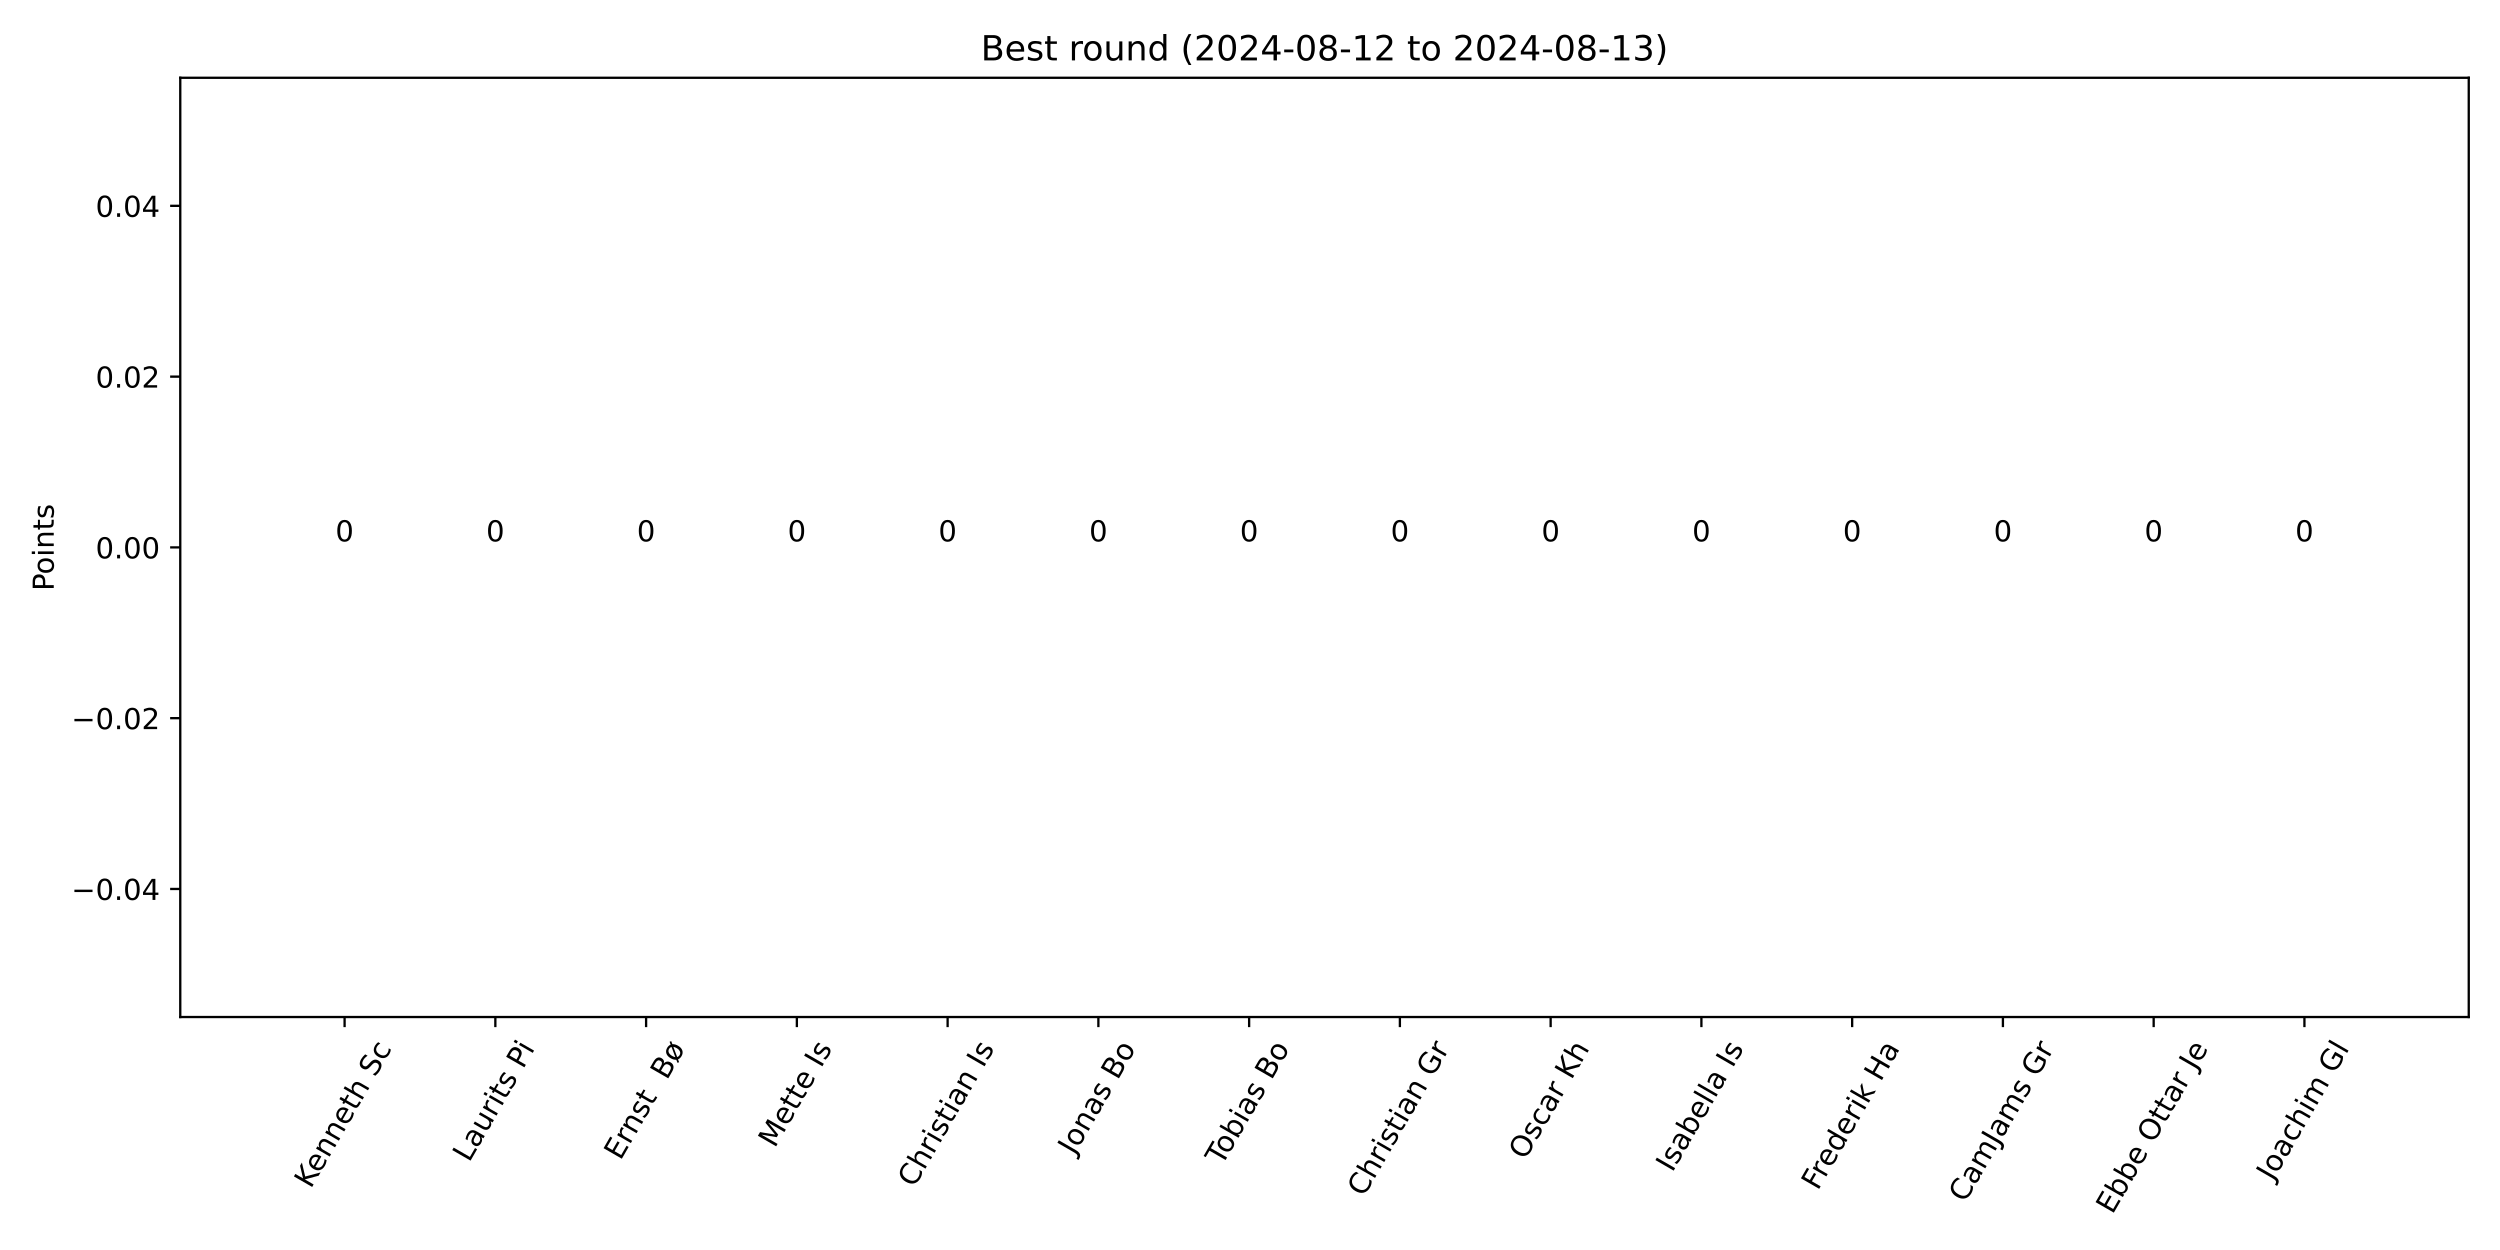
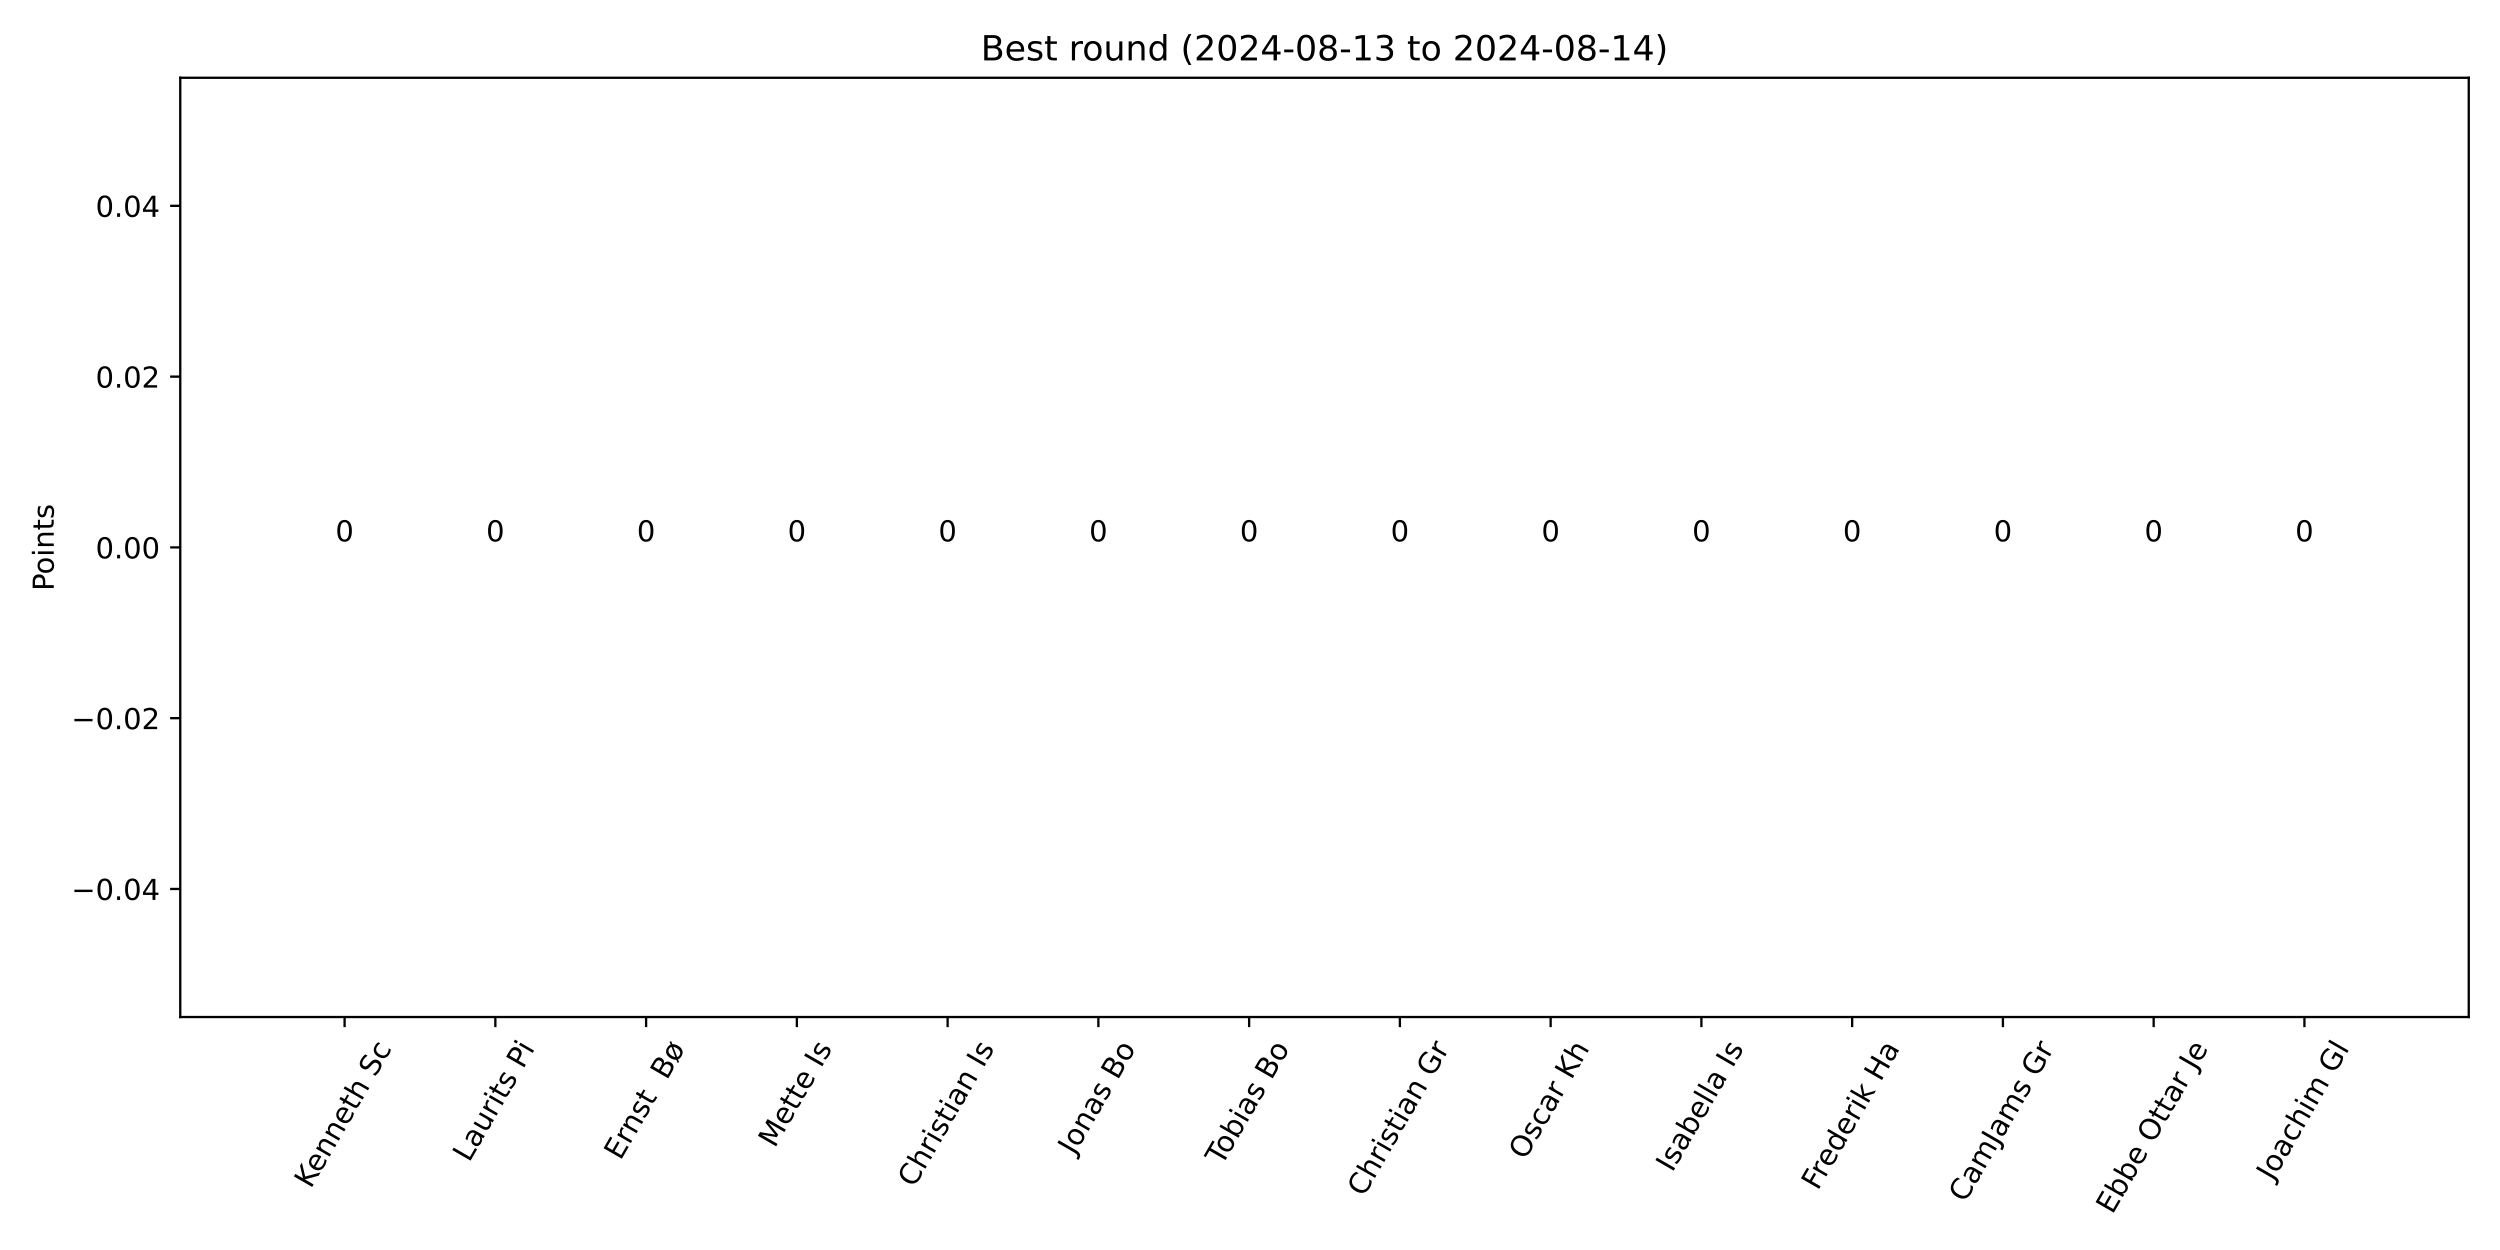
<svg xmlns="http://www.w3.org/2000/svg" xmlns:xlink="http://www.w3.org/1999/xlink" width="864pt" height="432pt" viewBox="0 0 864 432" version="1.1">
  <defs>
    <style type="text/css">*{stroke-linejoin: round; stroke-linecap: butt}</style>
  </defs>
  <g id="figure_1">
    <g id="patch_1">
      <path d="M 0 432  L 864 432  L 864 0  L 0 0  z " style="fill: #ffffff" />
    </g>
    <g id="axes_1">
      <g id="patch_2">
        <path d="M 62.3 351.483  L 853.2 351.483  L 853.2 26.88  L 62.3 26.88  z " style="fill: #ffffff" />
      </g>
      <g id="patch_3">
-         <path d="M 98.25 189.181  L 139.931 189.181  L 139.931 189.181  L 98.25 189.181  z " clip-path="url(#p347d972906)" style="fill: #1e90ff" />
+         <path d="M 98.25 189.181  L 139.931 189.181  L 139.931 189.181  L 98.25 189.181  z " clip-path="url(#p07b26d8984)" style="fill: #1e90ff" />
      </g>
      <g id="patch_4">
-         <path d="M 150.351 189.181  L 192.033 189.181  L 192.033 189.181  L 150.351 189.181  z " clip-path="url(#p347d972906)" style="fill: #1e90ff" />
+         <path d="M 150.351 189.181  L 192.033 189.181  L 192.033 189.181  L 150.351 189.181  z " clip-path="url(#p07b26d8984)" style="fill: #1e90ff" />
      </g>
      <g id="patch_5">
-         <path d="M 202.453 189.181  L 244.134 189.181  L 244.134 189.181  L 202.453 189.181  z " clip-path="url(#p347d972906)" style="fill: #1e90ff" />
+         <path d="M 202.453 189.181  L 244.134 189.181  L 244.134 189.181  L 202.453 189.181  z " clip-path="url(#p07b26d8984)" style="fill: #1e90ff" />
      </g>
      <g id="patch_6">
-         <path d="M 254.554 189.181  L 296.236 189.181  L 296.236 189.181  L 254.554 189.181  z " clip-path="url(#p347d972906)" style="fill: #1e90ff" />
+         <path d="M 254.554 189.181  L 296.236 189.181  L 296.236 189.181  L 254.554 189.181  z " clip-path="url(#p07b26d8984)" style="fill: #1e90ff" />
      </g>
      <g id="patch_7">
-         <path d="M 306.656 189.181  L 348.337 189.181  L 348.337 189.181  L 306.656 189.181  z " clip-path="url(#p347d972906)" style="fill: #1e90ff" />
+         <path d="M 306.656 189.181  L 348.337 189.181  L 348.337 189.181  L 306.656 189.181  z " clip-path="url(#p07b26d8984)" style="fill: #1e90ff" />
      </g>
      <g id="patch_8">
-         <path d="M 358.757 189.181  L 400.438 189.181  L 400.438 189.181  L 358.757 189.181  z " clip-path="url(#p347d972906)" style="fill: #1e90ff" />
+         <path d="M 358.757 189.181  L 400.438 189.181  L 400.438 189.181  L 358.757 189.181  z " clip-path="url(#p07b26d8984)" style="fill: #1e90ff" />
      </g>
      <g id="patch_9">
-         <path d="M 410.859 189.181  L 452.54 189.181  L 452.54 189.181  L 410.859 189.181  z " clip-path="url(#p347d972906)" style="fill: #1e90ff" />
+         <path d="M 410.859 189.181  L 452.54 189.181  L 452.54 189.181  L 410.859 189.181  z " clip-path="url(#p07b26d8984)" style="fill: #1e90ff" />
      </g>
      <g id="patch_10">
-         <path d="M 462.96 189.181  L 504.641 189.181  L 504.641 189.181  L 462.96 189.181  z " clip-path="url(#p347d972906)" style="fill: #1e90ff" />
+         <path d="M 462.96 189.181  L 504.641 189.181  L 504.641 189.181  L 462.96 189.181  z " clip-path="url(#p07b26d8984)" style="fill: #1e90ff" />
      </g>
      <g id="patch_11">
-         <path d="M 515.062 189.181  L 556.743 189.181  L 556.743 189.181  L 515.062 189.181  z " clip-path="url(#p347d972906)" style="fill: #1e90ff" />
+         <path d="M 515.062 189.181  L 556.743 189.181  L 556.743 189.181  L 515.062 189.181  z " clip-path="url(#p07b26d8984)" style="fill: #1e90ff" />
      </g>
      <g id="patch_12">
-         <path d="M 567.163 189.181  L 608.844 189.181  L 608.844 189.181  L 567.163 189.181  z " clip-path="url(#p347d972906)" style="fill: #1e90ff" />
+         <path d="M 567.163 189.181  L 608.844 189.181  L 608.844 189.181  L 567.163 189.181  z " clip-path="url(#p07b26d8984)" style="fill: #1e90ff" />
      </g>
      <g id="patch_13">
-         <path d="M 619.264 189.181  L 660.946 189.181  L 660.946 189.181  L 619.264 189.181  z " clip-path="url(#p347d972906)" style="fill: #1e90ff" />
+         <path d="M 619.264 189.181  L 660.946 189.181  L 660.946 189.181  L 619.264 189.181  z " clip-path="url(#p07b26d8984)" style="fill: #1e90ff" />
      </g>
      <g id="patch_14">
-         <path d="M 671.366 189.181  L 713.047 189.181  L 713.047 189.181  L 671.366 189.181  z " clip-path="url(#p347d972906)" style="fill: #1e90ff" />
+         <path d="M 671.366 189.181  L 713.047 189.181  L 713.047 189.181  L 671.366 189.181  z " clip-path="url(#p07b26d8984)" style="fill: #1e90ff" />
      </g>
      <g id="patch_15">
-         <path d="M 723.467 189.181  L 765.149 189.181  L 765.149 189.181  L 723.467 189.181  z " clip-path="url(#p347d972906)" style="fill: #1e90ff" />
+         <path d="M 723.467 189.181  L 765.149 189.181  L 765.149 189.181  L 723.467 189.181  z " clip-path="url(#p07b26d8984)" style="fill: #1e90ff" />
      </g>
      <g id="patch_16">
-         <path d="M 775.569 189.181  L 817.25 189.181  L 817.25 189.181  L 775.569 189.181  z " clip-path="url(#p347d972906)" style="fill: #1e90ff" />
+         <path d="M 775.569 189.181  L 817.25 189.181  L 817.25 189.181  L 775.569 189.181  z " clip-path="url(#p07b26d8984)" style="fill: #1e90ff" />
      </g>
      <g id="matplotlib.axis_1">
        <g id="xtick_1">
          <g id="line2d_1">
            <defs>
-               <path id="m4c2a820342" d="M 0 0  L 0 3.5  " style="stroke: #000000; stroke-width: 0.8" />
+               <path id="m5abf39647d" d="M 0 0  L 0 3.5  " style="stroke: #000000; stroke-width: 0.8" />
            </defs>
            <g>
-               <use xlink:href="#m4c2a820342" x="119.091" y="351.483" style="stroke: #000000; stroke-width: 0.8" />
+               <use xlink:href="#m5abf39647d" x="119.091" y="351.483" style="stroke: #000000; stroke-width: 0.8" />
            </g>
          </g>
          <g id="text_1">
            <g transform="translate(107.3998 411.0581) rotate(-60) scale(0.1 -0.1)">
              <defs>
                <path id="DejaVuSans-4b" d="M 628 4666  L 1259 4666  L 1259 2694  L 3353 4666  L 4166 4666  L 1850 2491  L 4331 0  L 3500 0  L 1259 2247  L 1259 0  L 628 0  L 628 4666  z " transform="scale(0.015625)" />
                <path id="DejaVuSans-65" d="M 3597 1894  L 3597 1613  L 953 1613  Q 991 1019 1311 708  Q 1631 397 2203 397  Q 2534 397 2845 478  Q 3156 559 3463 722  L 3463 178  Q 3153 47 2828 -22  Q 2503 -91 2169 -91  Q 1331 -91 842 396  Q 353 884 353 1716  Q 353 2575 817 3079  Q 1281 3584 2069 3584  Q 2775 3584 3186 3129  Q 3597 2675 3597 1894  z M 3022 2063  Q 3016 2534 2758 2815  Q 2500 3097 2075 3097  Q 1594 3097 1305 2825  Q 1016 2553 972 2059  L 3022 2063  z " transform="scale(0.015625)" />
                <path id="DejaVuSans-6e" d="M 3513 2113  L 3513 0  L 2938 0  L 2938 2094  Q 2938 2591 2744 2837  Q 2550 3084 2163 3084  Q 1697 3084 1428 2787  Q 1159 2491 1159 1978  L 1159 0  L 581 0  L 581 3500  L 1159 3500  L 1159 2956  Q 1366 3272 1645 3428  Q 1925 3584 2291 3584  Q 2894 3584 3203 3211  Q 3513 2838 3513 2113  z " transform="scale(0.015625)" />
                <path id="DejaVuSans-74" d="M 1172 4494  L 1172 3500  L 2356 3500  L 2356 3053  L 1172 3053  L 1172 1153  Q 1172 725 1289 603  Q 1406 481 1766 481  L 2356 481  L 2356 0  L 1766 0  Q 1100 0 847 248  Q 594 497 594 1153  L 594 3053  L 172 3053  L 172 3500  L 594 3500  L 594 4494  L 1172 4494  z " transform="scale(0.015625)" />
                <path id="DejaVuSans-68" d="M 3513 2113  L 3513 0  L 2938 0  L 2938 2094  Q 2938 2591 2744 2837  Q 2550 3084 2163 3084  Q 1697 3084 1428 2787  Q 1159 2491 1159 1978  L 1159 0  L 581 0  L 581 4863  L 1159 4863  L 1159 2956  Q 1366 3272 1645 3428  Q 1925 3584 2291 3584  Q 2894 3584 3203 3211  Q 3513 2838 3513 2113  z " transform="scale(0.015625)" />
                <path id="DejaVuSans-20" transform="scale(0.015625)" />
                <path id="DejaVuSans-53" d="M 3425 4513  L 3425 3897  Q 3066 4069 2747 4153  Q 2428 4238 2131 4238  Q 1616 4238 1336 4038  Q 1056 3838 1056 3469  Q 1056 3159 1242 3001  Q 1428 2844 1947 2747  L 2328 2669  Q 3034 2534 3370 2195  Q 3706 1856 3706 1288  Q 3706 609 3251 259  Q 2797 -91 1919 -91  Q 1588 -91 1214 -16  Q 841 59 441 206  L 441 856  Q 825 641 1194 531  Q 1563 422 1919 422  Q 2459 422 2753 634  Q 3047 847 3047 1241  Q 3047 1584 2836 1778  Q 2625 1972 2144 2069  L 1759 2144  Q 1053 2284 737 2584  Q 422 2884 422 3419  Q 422 4038 858 4394  Q 1294 4750 2059 4750  Q 2388 4750 2728 4690  Q 3069 4631 3425 4513  z " transform="scale(0.015625)" />
                <path id="DejaVuSans-63" d="M 3122 3366  L 3122 2828  Q 2878 2963 2633 3030  Q 2388 3097 2138 3097  Q 1578 3097 1268 2742  Q 959 2388 959 1747  Q 959 1106 1268 751  Q 1578 397 2138 397  Q 2388 397 2633 464  Q 2878 531 3122 666  L 3122 134  Q 2881 22 2623 -34  Q 2366 -91 2075 -91  Q 1284 -91 818 406  Q 353 903 353 1747  Q 353 2603 823 3093  Q 1294 3584 2113 3584  Q 2378 3584 2631 3529  Q 2884 3475 3122 3366  z " transform="scale(0.015625)" />
              </defs>
              <use xlink:href="#DejaVuSans-4b" />
              <use xlink:href="#DejaVuSans-65" x="60.576" />
              <use xlink:href="#DejaVuSans-6e" x="122.1" />
              <use xlink:href="#DejaVuSans-6e" x="185.479" />
              <use xlink:href="#DejaVuSans-65" x="248.857" />
              <use xlink:href="#DejaVuSans-74" x="310.381" />
              <use xlink:href="#DejaVuSans-68" x="349.59" />
              <use xlink:href="#DejaVuSans-20" x="412.969" />
              <use xlink:href="#DejaVuSans-53" x="444.756" />
              <use xlink:href="#DejaVuSans-63" x="508.232" />
            </g>
          </g>
        </g>
        <g id="xtick_2">
          <g id="line2d_2">
            <g>
-               <use xlink:href="#m4c2a820342" x="171.192" y="351.483" style="stroke: #000000; stroke-width: 0.8" />
+               <use xlink:href="#m5abf39647d" x="171.192" y="351.483" style="stroke: #000000; stroke-width: 0.8" />
            </g>
          </g>
          <g id="text_2">
            <g transform="translate(162.1274 401.9608) rotate(-60) scale(0.1 -0.1)">
              <defs>
                <path id="DejaVuSans-4c" d="M 628 4666  L 1259 4666  L 1259 531  L 3531 531  L 3531 0  L 628 0  L 628 4666  z " transform="scale(0.015625)" />
                <path id="DejaVuSans-61" d="M 2194 1759  Q 1497 1759 1228 1600  Q 959 1441 959 1056  Q 959 750 1161 570  Q 1363 391 1709 391  Q 2188 391 2477 730  Q 2766 1069 2766 1631  L 2766 1759  L 2194 1759  z M 3341 1997  L 3341 0  L 2766 0  L 2766 531  Q 2569 213 2275 61  Q 1981 -91 1556 -91  Q 1019 -91 701 211  Q 384 513 384 1019  Q 384 1609 779 1909  Q 1175 2209 1959 2209  L 2766 2209  L 2766 2266  Q 2766 2663 2505 2880  Q 2244 3097 1772 3097  Q 1472 3097 1187 3025  Q 903 2953 641 2809  L 641 3341  Q 956 3463 1253 3523  Q 1550 3584 1831 3584  Q 2591 3584 2966 3190  Q 3341 2797 3341 1997  z " transform="scale(0.015625)" />
                <path id="DejaVuSans-75" d="M 544 1381  L 544 3500  L 1119 3500  L 1119 1403  Q 1119 906 1312 657  Q 1506 409 1894 409  Q 2359 409 2629 706  Q 2900 1003 2900 1516  L 2900 3500  L 3475 3500  L 3475 0  L 2900 0  L 2900 538  Q 2691 219 2414 64  Q 2138 -91 1772 -91  Q 1169 -91 856 284  Q 544 659 544 1381  z M 1991 3584  L 1991 3584  z " transform="scale(0.015625)" />
                <path id="DejaVuSans-72" d="M 2631 2963  Q 2534 3019 2420 3045  Q 2306 3072 2169 3072  Q 1681 3072 1420 2755  Q 1159 2438 1159 1844  L 1159 0  L 581 0  L 581 3500  L 1159 3500  L 1159 2956  Q 1341 3275 1631 3429  Q 1922 3584 2338 3584  Q 2397 3584 2469 3576  Q 2541 3569 2628 3553  L 2631 2963  z " transform="scale(0.015625)" />
                <path id="DejaVuSans-69" d="M 603 3500  L 1178 3500  L 1178 0  L 603 0  L 603 3500  z M 603 4863  L 1178 4863  L 1178 4134  L 603 4134  L 603 4863  z " transform="scale(0.015625)" />
                <path id="DejaVuSans-73" d="M 2834 3397  L 2834 2853  Q 2591 2978 2328 3040  Q 2066 3103 1784 3103  Q 1356 3103 1142 2972  Q 928 2841 928 2578  Q 928 2378 1081 2264  Q 1234 2150 1697 2047  L 1894 2003  Q 2506 1872 2764 1633  Q 3022 1394 3022 966  Q 3022 478 2636 193  Q 2250 -91 1575 -91  Q 1294 -91 989 -36  Q 684 19 347 128  L 347 722  Q 666 556 975 473  Q 1284 391 1588 391  Q 1994 391 2212 530  Q 2431 669 2431 922  Q 2431 1156 2273 1281  Q 2116 1406 1581 1522  L 1381 1569  Q 847 1681 609 1914  Q 372 2147 372 2553  Q 372 3047 722 3315  Q 1072 3584 1716 3584  Q 2034 3584 2315 3537  Q 2597 3491 2834 3397  z " transform="scale(0.015625)" />
                <path id="DejaVuSans-50" d="M 1259 4147  L 1259 2394  L 2053 2394  Q 2494 2394 2734 2622  Q 2975 2850 2975 3272  Q 2975 3691 2734 3919  Q 2494 4147 2053 4147  L 1259 4147  z M 628 4666  L 2053 4666  Q 2838 4666 3239 4311  Q 3641 3956 3641 3272  Q 3641 2581 3239 2228  Q 2838 1875 2053 1875  L 1259 1875  L 1259 0  L 628 0  L 628 4666  z " transform="scale(0.015625)" />
              </defs>
              <use xlink:href="#DejaVuSans-4c" />
              <use xlink:href="#DejaVuSans-61" x="55.713" />
              <use xlink:href="#DejaVuSans-75" x="116.992" />
              <use xlink:href="#DejaVuSans-72" x="180.371" />
              <use xlink:href="#DejaVuSans-69" x="221.484" />
              <use xlink:href="#DejaVuSans-74" x="249.268" />
              <use xlink:href="#DejaVuSans-73" x="288.477" />
              <use xlink:href="#DejaVuSans-20" x="340.576" />
              <use xlink:href="#DejaVuSans-50" x="372.363" />
              <use xlink:href="#DejaVuSans-69" x="430.416" />
            </g>
          </g>
        </g>
        <g id="xtick_3">
          <g id="line2d_3">
            <g>
-               <use xlink:href="#m4c2a820342" x="223.293" y="351.483" style="stroke: #000000; stroke-width: 0.8" />
+               <use xlink:href="#m5abf39647d" x="223.293" y="351.483" style="stroke: #000000; stroke-width: 0.8" />
            </g>
          </g>
          <g id="text_3">
            <g transform="translate(214.4187 401.3031) rotate(-60) scale(0.1 -0.1)">
              <defs>
                <path id="DejaVuSans-45" d="M 628 4666  L 3578 4666  L 3578 4134  L 1259 4134  L 1259 2753  L 3481 2753  L 3481 2222  L 1259 2222  L 1259 531  L 3634 531  L 3634 0  L 628 0  L 628 4666  z " transform="scale(0.015625)" />
                <path id="DejaVuSans-42" d="M 1259 2228  L 1259 519  L 2272 519  Q 2781 519 3026 730  Q 3272 941 3272 1375  Q 3272 1813 3026 2020  Q 2781 2228 2272 2228  L 1259 2228  z M 1259 4147  L 1259 2741  L 2194 2741  Q 2656 2741 2882 2914  Q 3109 3088 3109 3444  Q 3109 3797 2882 3972  Q 2656 4147 2194 4147  L 1259 4147  z M 628 4666  L 2241 4666  Q 2963 4666 3353 4366  Q 3744 4066 3744 3513  Q 3744 3084 3544 2831  Q 3344 2578 2956 2516  Q 3422 2416 3680 2098  Q 3938 1781 3938 1306  Q 3938 681 3513 340  Q 3088 0 2303 0  L 628 0  L 628 4666  z " transform="scale(0.015625)" />
                <path id="DejaVuSans-f8" d="M 2828 2503  L 1306 653  Q 1434 522 1595 459  Q 1756 397 1959 397  Q 2419 397 2687 759  Q 2956 1122 2956 1747  Q 2956 1994 2925 2176  Q 2894 2359 2828 2503  z M 2606 2841  Q 2475 2969 2314 3033  Q 2153 3097 1959 3097  Q 1488 3097 1223 2730  Q 959 2363 959 1703  Q 959 1478 989 1306  Q 1019 1134 1081 991  L 2606 2841  z M 691 519  Q 522 759 437 1067  Q 353 1375 353 1747  Q 353 2609 779 3096  Q 1206 3584 1959 3584  Q 2250 3584 2498 3504  Q 2747 3425 2956 3263  L 3391 3788  L 3688 3541  L 3231 2981  Q 3397 2741 3481 2431  Q 3566 2122 3566 1747  Q 3566 888 3137 398  Q 2709 -91 1959 -91  Q 1659 -91 1407 -9  Q 1156 72 959 231  L 525 -294  L 225 -50  L 691 519  z " transform="scale(0.015625)" />
              </defs>
              <use xlink:href="#DejaVuSans-45" />
              <use xlink:href="#DejaVuSans-72" x="63.184" />
              <use xlink:href="#DejaVuSans-6e" x="102.547" />
              <use xlink:href="#DejaVuSans-73" x="165.926" />
              <use xlink:href="#DejaVuSans-74" x="218.025" />
              <use xlink:href="#DejaVuSans-20" x="257.234" />
              <use xlink:href="#DejaVuSans-20" x="289.021" />
              <use xlink:href="#DejaVuSans-42" x="320.809" />
              <use xlink:href="#DejaVuSans-f8" x="389.412" />
            </g>
          </g>
        </g>
        <g id="xtick_4">
          <g id="line2d_4">
            <g>
-               <use xlink:href="#m4c2a820342" x="275.395" y="351.483" style="stroke: #000000; stroke-width: 0.8" />
+               <use xlink:href="#m5abf39647d" x="275.395" y="351.483" style="stroke: #000000; stroke-width: 0.8" />
            </g>
          </g>
          <g id="text_4">
            <g transform="translate(267.7565 397.0204) rotate(-60) scale(0.1 -0.1)">
              <defs>
                <path id="DejaVuSans-4d" d="M 628 4666  L 1569 4666  L 2759 1491  L 3956 4666  L 4897 4666  L 4897 0  L 4281 0  L 4281 4097  L 3078 897  L 2444 897  L 1241 4097  L 1241 0  L 628 0  L 628 4666  z " transform="scale(0.015625)" />
                <path id="DejaVuSans-49" d="M 628 4666  L 1259 4666  L 1259 0  L 628 0  L 628 4666  z " transform="scale(0.015625)" />
              </defs>
              <use xlink:href="#DejaVuSans-4d" />
              <use xlink:href="#DejaVuSans-65" x="86.279" />
              <use xlink:href="#DejaVuSans-74" x="147.803" />
              <use xlink:href="#DejaVuSans-74" x="187.012" />
              <use xlink:href="#DejaVuSans-65" x="226.221" />
              <use xlink:href="#DejaVuSans-20" x="287.744" />
              <use xlink:href="#DejaVuSans-49" x="319.531" />
              <use xlink:href="#DejaVuSans-73" x="349.023" />
            </g>
          </g>
        </g>
        <g id="xtick_5">
          <g id="line2d_5">
            <g>
-               <use xlink:href="#m4c2a820342" x="327.496" y="351.483" style="stroke: #000000; stroke-width: 0.8" />
+               <use xlink:href="#m5abf39647d" x="327.496" y="351.483" style="stroke: #000000; stroke-width: 0.8" />
            </g>
          </g>
          <g id="text_5">
            <g transform="translate(315.906 410.7103) rotate(-60) scale(0.1 -0.1)">
              <defs>
                <path id="DejaVuSans-43" d="M 4122 4306  L 4122 3641  Q 3803 3938 3442 4084  Q 3081 4231 2675 4231  Q 1875 4231 1450 3742  Q 1025 3253 1025 2328  Q 1025 1406 1450 917  Q 1875 428 2675 428  Q 3081 428 3442 575  Q 3803 722 4122 1019  L 4122 359  Q 3791 134 3420 21  Q 3050 -91 2638 -91  Q 1578 -91 968 557  Q 359 1206 359 2328  Q 359 3453 968 4101  Q 1578 4750 2638 4750  Q 3056 4750 3426 4639  Q 3797 4528 4122 4306  z " transform="scale(0.015625)" />
              </defs>
              <use xlink:href="#DejaVuSans-43" />
              <use xlink:href="#DejaVuSans-68" x="69.824" />
              <use xlink:href="#DejaVuSans-72" x="133.203" />
              <use xlink:href="#DejaVuSans-69" x="174.316" />
              <use xlink:href="#DejaVuSans-73" x="202.1" />
              <use xlink:href="#DejaVuSans-74" x="254.199" />
              <use xlink:href="#DejaVuSans-69" x="293.408" />
              <use xlink:href="#DejaVuSans-61" x="321.191" />
              <use xlink:href="#DejaVuSans-6e" x="382.471" />
              <use xlink:href="#DejaVuSans-20" x="445.85" />
              <use xlink:href="#DejaVuSans-49" x="477.637" />
              <use xlink:href="#DejaVuSans-73" x="507.129" />
            </g>
          </g>
        </g>
        <g id="xtick_6">
          <g id="line2d_6">
            <g>
-               <use xlink:href="#m4c2a820342" x="379.598" y="351.483" style="stroke: #000000; stroke-width: 0.8" />
+               <use xlink:href="#m5abf39647d" x="379.598" y="351.483" style="stroke: #000000; stroke-width: 0.8" />
            </g>
          </g>
          <g id="text_6">
            <g transform="translate(371.2621 399.4358) rotate(-60) scale(0.1 -0.1)">
              <defs>
                <path id="DejaVuSans-4a" d="M 628 4666  L 1259 4666  L 1259 325  Q 1259 -519 939 -900  Q 619 -1281 -91 -1281  L -331 -1281  L -331 -750  L -134 -750  Q 284 -750 456 -515  Q 628 -281 628 325  L 628 4666  z " transform="scale(0.015625)" />
                <path id="DejaVuSans-6f" d="M 1959 3097  Q 1497 3097 1228 2736  Q 959 2375 959 1747  Q 959 1119 1226 758  Q 1494 397 1959 397  Q 2419 397 2687 759  Q 2956 1122 2956 1747  Q 2956 2369 2687 2733  Q 2419 3097 1959 3097  z M 1959 3584  Q 2709 3584 3137 3096  Q 3566 2609 3566 1747  Q 3566 888 3137 398  Q 2709 -91 1959 -91  Q 1206 -91 779 398  Q 353 888 353 1747  Q 353 2609 779 3096  Q 1206 3584 1959 3584  z " transform="scale(0.015625)" />
              </defs>
              <use xlink:href="#DejaVuSans-4a" />
              <use xlink:href="#DejaVuSans-6f" x="29.492" />
              <use xlink:href="#DejaVuSans-6e" x="90.674" />
              <use xlink:href="#DejaVuSans-61" x="154.053" />
              <use xlink:href="#DejaVuSans-73" x="215.332" />
              <use xlink:href="#DejaVuSans-20" x="267.432" />
              <use xlink:href="#DejaVuSans-42" x="299.219" />
              <use xlink:href="#DejaVuSans-6f" x="367.822" />
            </g>
          </g>
        </g>
        <g id="xtick_7">
          <g id="line2d_7">
            <g>
-               <use xlink:href="#m4c2a820342" x="431.699" y="351.483" style="stroke: #000000; stroke-width: 0.8" />
+               <use xlink:href="#m5abf39647d" x="431.699" y="351.483" style="stroke: #000000; stroke-width: 0.8" />
            </g>
          </g>
          <g id="text_7">
            <g transform="translate(422.3019 403.1137) rotate(-60) scale(0.1 -0.1)">
              <defs>
                <path id="DejaVuSans-54" d="M -19 4666  L 3928 4666  L 3928 4134  L 2272 4134  L 2272 0  L 1638 0  L 1638 4134  L -19 4134  L -19 4666  z " transform="scale(0.015625)" />
                <path id="DejaVuSans-62" d="M 3116 1747  Q 3116 2381 2855 2742  Q 2594 3103 2138 3103  Q 1681 3103 1420 2742  Q 1159 2381 1159 1747  Q 1159 1113 1420 752  Q 1681 391 2138 391  Q 2594 391 2855 752  Q 3116 1113 3116 1747  z M 1159 2969  Q 1341 3281 1617 3432  Q 1894 3584 2278 3584  Q 2916 3584 3314 3078  Q 3713 2572 3713 1747  Q 3713 922 3314 415  Q 2916 -91 2278 -91  Q 1894 -91 1617 61  Q 1341 213 1159 525  L 1159 0  L 581 0  L 581 4863  L 1159 4863  L 1159 2969  z " transform="scale(0.015625)" />
              </defs>
              <use xlink:href="#DejaVuSans-54" />
              <use xlink:href="#DejaVuSans-6f" x="44.084" />
              <use xlink:href="#DejaVuSans-62" x="105.266" />
              <use xlink:href="#DejaVuSans-69" x="168.742" />
              <use xlink:href="#DejaVuSans-61" x="196.525" />
              <use xlink:href="#DejaVuSans-73" x="257.805" />
              <use xlink:href="#DejaVuSans-20" x="309.904" />
              <use xlink:href="#DejaVuSans-42" x="341.691" />
              <use xlink:href="#DejaVuSans-6f" x="410.295" />
            </g>
          </g>
        </g>
        <g id="xtick_8">
          <g id="line2d_8">
            <g>
-               <use xlink:href="#m4c2a820342" x="483.801" y="351.483" style="stroke: #000000; stroke-width: 0.8" />
+               <use xlink:href="#m5abf39647d" x="483.801" y="351.483" style="stroke: #000000; stroke-width: 0.8" />
            </g>
          </g>
          <g id="text_8">
            <g transform="translate(471.2853 413.9146) rotate(-60) scale(0.1 -0.1)">
              <defs>
                <path id="DejaVuSans-47" d="M 3809 666  L 3809 1919  L 2778 1919  L 2778 2438  L 4434 2438  L 4434 434  Q 4069 175 3628 42  Q 3188 -91 2688 -91  Q 1594 -91 976 548  Q 359 1188 359 2328  Q 359 3472 976 4111  Q 1594 4750 2688 4750  Q 3144 4750 3555 4637  Q 3966 4525 4313 4306  L 4313 3634  Q 3963 3931 3569 4081  Q 3175 4231 2741 4231  Q 1884 4231 1454 3753  Q 1025 3275 1025 2328  Q 1025 1384 1454 906  Q 1884 428 2741 428  Q 3075 428 3337 486  Q 3600 544 3809 666  z " transform="scale(0.015625)" />
              </defs>
              <use xlink:href="#DejaVuSans-43" />
              <use xlink:href="#DejaVuSans-68" x="69.824" />
              <use xlink:href="#DejaVuSans-72" x="133.203" />
              <use xlink:href="#DejaVuSans-69" x="174.316" />
              <use xlink:href="#DejaVuSans-73" x="202.1" />
              <use xlink:href="#DejaVuSans-74" x="254.199" />
              <use xlink:href="#DejaVuSans-69" x="293.408" />
              <use xlink:href="#DejaVuSans-61" x="321.191" />
              <use xlink:href="#DejaVuSans-6e" x="382.471" />
              <use xlink:href="#DejaVuSans-20" x="445.85" />
              <use xlink:href="#DejaVuSans-47" x="477.637" />
              <use xlink:href="#DejaVuSans-72" x="555.127" />
            </g>
          </g>
        </g>
        <g id="xtick_9">
          <g id="line2d_9">
            <g>
-               <use xlink:href="#m4c2a820342" x="535.902" y="351.483" style="stroke: #000000; stroke-width: 0.8" />
+               <use xlink:href="#m5abf39647d" x="535.902" y="351.483" style="stroke: #000000; stroke-width: 0.8" />
            </g>
          </g>
          <g id="text_9">
            <g transform="translate(527.0688 401.1597) rotate(-60) scale(0.1 -0.1)">
              <defs>
                <path id="DejaVuSans-4f" d="M 2522 4238  Q 1834 4238 1429 3725  Q 1025 3213 1025 2328  Q 1025 1447 1429 934  Q 1834 422 2522 422  Q 3209 422 3611 934  Q 4013 1447 4013 2328  Q 4013 3213 3611 3725  Q 3209 4238 2522 4238  z M 2522 4750  Q 3503 4750 4090 4092  Q 4678 3434 4678 2328  Q 4678 1225 4090 567  Q 3503 -91 2522 -91  Q 1538 -91 948 565  Q 359 1222 359 2328  Q 359 3434 948 4092  Q 1538 4750 2522 4750  z " transform="scale(0.015625)" />
              </defs>
              <use xlink:href="#DejaVuSans-4f" />
              <use xlink:href="#DejaVuSans-73" x="78.711" />
              <use xlink:href="#DejaVuSans-63" x="130.811" />
              <use xlink:href="#DejaVuSans-61" x="185.791" />
              <use xlink:href="#DejaVuSans-72" x="247.07" />
              <use xlink:href="#DejaVuSans-20" x="288.184" />
              <use xlink:href="#DejaVuSans-4b" x="319.971" />
              <use xlink:href="#DejaVuSans-68" x="385.547" />
            </g>
          </g>
        </g>
        <g id="xtick_10">
          <g id="line2d_10">
            <g>
-               <use xlink:href="#m4c2a820342" x="588.004" y="351.483" style="stroke: #000000; stroke-width: 0.8" />
+               <use xlink:href="#m5abf39647d" x="588.004" y="351.483" style="stroke: #000000; stroke-width: 0.8" />
            </g>
          </g>
          <g id="text_10">
            <g transform="translate(577.9406 405.4195) rotate(-60) scale(0.1 -0.1)">
              <defs>
                <path id="DejaVuSans-6c" d="M 603 4863  L 1178 4863  L 1178 0  L 603 0  L 603 4863  z " transform="scale(0.015625)" />
              </defs>
              <use xlink:href="#DejaVuSans-49" />
              <use xlink:href="#DejaVuSans-73" x="29.492" />
              <use xlink:href="#DejaVuSans-61" x="81.592" />
              <use xlink:href="#DejaVuSans-62" x="142.871" />
              <use xlink:href="#DejaVuSans-65" x="206.348" />
              <use xlink:href="#DejaVuSans-6c" x="267.871" />
              <use xlink:href="#DejaVuSans-6c" x="295.654" />
              <use xlink:href="#DejaVuSans-61" x="323.438" />
              <use xlink:href="#DejaVuSans-20" x="384.717" />
              <use xlink:href="#DejaVuSans-49" x="416.504" />
              <use xlink:href="#DejaVuSans-73" x="445.996" />
            </g>
          </g>
        </g>
        <g id="xtick_11">
          <g id="line2d_11">
            <g>
-               <use xlink:href="#m4c2a820342" x="640.105" y="351.483" style="stroke: #000000; stroke-width: 0.8" />
+               <use xlink:href="#m5abf39647d" x="640.105" y="351.483" style="stroke: #000000; stroke-width: 0.8" />
            </g>
          </g>
          <g id="text_11">
            <g transform="translate(628.2264 411.709) rotate(-60) scale(0.1 -0.1)">
              <defs>
                <path id="DejaVuSans-46" d="M 628 4666  L 3309 4666  L 3309 4134  L 1259 4134  L 1259 2759  L 3109 2759  L 3109 2228  L 1259 2228  L 1259 0  L 628 0  L 628 4666  z " transform="scale(0.015625)" />
                <path id="DejaVuSans-64" d="M 2906 2969  L 2906 4863  L 3481 4863  L 3481 0  L 2906 0  L 2906 525  Q 2725 213 2448 61  Q 2172 -91 1784 -91  Q 1150 -91 751 415  Q 353 922 353 1747  Q 353 2572 751 3078  Q 1150 3584 1784 3584  Q 2172 3584 2448 3432  Q 2725 3281 2906 2969  z M 947 1747  Q 947 1113 1208 752  Q 1469 391 1925 391  Q 2381 391 2643 752  Q 2906 1113 2906 1747  Q 2906 2381 2643 2742  Q 2381 3103 1925 3103  Q 1469 3103 1208 2742  Q 947 2381 947 1747  z " transform="scale(0.015625)" />
                <path id="DejaVuSans-6b" d="M 581 4863  L 1159 4863  L 1159 1991  L 2875 3500  L 3609 3500  L 1753 1863  L 3688 0  L 2938 0  L 1159 1709  L 1159 0  L 581 0  L 581 4863  z " transform="scale(0.015625)" />
                <path id="DejaVuSans-48" d="M 628 4666  L 1259 4666  L 1259 2753  L 3553 2753  L 3553 4666  L 4184 4666  L 4184 0  L 3553 0  L 3553 2222  L 1259 2222  L 1259 0  L 628 0  L 628 4666  z " transform="scale(0.015625)" />
              </defs>
              <use xlink:href="#DejaVuSans-46" />
              <use xlink:href="#DejaVuSans-72" x="50.27" />
              <use xlink:href="#DejaVuSans-65" x="89.133" />
              <use xlink:href="#DejaVuSans-64" x="150.656" />
              <use xlink:href="#DejaVuSans-65" x="214.133" />
              <use xlink:href="#DejaVuSans-72" x="275.656" />
              <use xlink:href="#DejaVuSans-69" x="316.77" />
              <use xlink:href="#DejaVuSans-6b" x="344.553" />
              <use xlink:href="#DejaVuSans-20" x="402.463" />
              <use xlink:href="#DejaVuSans-48" x="434.25" />
              <use xlink:href="#DejaVuSans-61" x="509.445" />
            </g>
          </g>
        </g>
        <g id="xtick_12">
          <g id="line2d_12">
            <g>
-               <use xlink:href="#m4c2a820342" x="692.207" y="351.483" style="stroke: #000000; stroke-width: 0.8" />
+               <use xlink:href="#m5abf39647d" x="692.207" y="351.483" style="stroke: #000000; stroke-width: 0.8" />
            </g>
          </g>
          <g id="text_12">
            <g transform="translate(679.1169 415.9038) rotate(-60) scale(0.1 -0.1)">
              <defs>
                <path id="DejaVuSans-6d" d="M 3328 2828  Q 3544 3216 3844 3400  Q 4144 3584 4550 3584  Q 5097 3584 5394 3201  Q 5691 2819 5691 2113  L 5691 0  L 5113 0  L 5113 2094  Q 5113 2597 4934 2840  Q 4756 3084 4391 3084  Q 3944 3084 3684 2787  Q 3425 2491 3425 1978  L 3425 0  L 2847 0  L 2847 2094  Q 2847 2600 2669 2842  Q 2491 3084 2119 3084  Q 1678 3084 1418 2786  Q 1159 2488 1159 1978  L 1159 0  L 581 0  L 581 3500  L 1159 3500  L 1159 2956  Q 1356 3278 1631 3431  Q 1906 3584 2284 3584  Q 2666 3584 2933 3390  Q 3200 3197 3328 2828  z " transform="scale(0.015625)" />
              </defs>
              <use xlink:href="#DejaVuSans-43" />
              <use xlink:href="#DejaVuSans-61" x="69.824" />
              <use xlink:href="#DejaVuSans-6d" x="131.104" />
              <use xlink:href="#DejaVuSans-4a" x="228.516" />
              <use xlink:href="#DejaVuSans-61" x="258.008" />
              <use xlink:href="#DejaVuSans-6d" x="319.287" />
              <use xlink:href="#DejaVuSans-73" x="416.699" />
              <use xlink:href="#DejaVuSans-20" x="468.799" />
              <use xlink:href="#DejaVuSans-47" x="500.586" />
              <use xlink:href="#DejaVuSans-72" x="578.076" />
            </g>
          </g>
        </g>
        <g id="xtick_13">
          <g id="line2d_13">
            <g>
-               <use xlink:href="#m4c2a820342" x="744.308" y="351.483" style="stroke: #000000; stroke-width: 0.8" />
+               <use xlink:href="#m5abf39647d" x="744.308" y="351.483" style="stroke: #000000; stroke-width: 0.8" />
            </g>
          </g>
          <g id="text_13">
            <g transform="translate(730.0527 419.9416) rotate(-60) scale(0.1 -0.1)">
              <use xlink:href="#DejaVuSans-45" />
              <use xlink:href="#DejaVuSans-62" x="63.184" />
              <use xlink:href="#DejaVuSans-62" x="126.66" />
              <use xlink:href="#DejaVuSans-65" x="190.137" />
              <use xlink:href="#DejaVuSans-20" x="251.66" />
              <use xlink:href="#DejaVuSans-4f" x="283.447" />
              <use xlink:href="#DejaVuSans-74" x="362.158" />
              <use xlink:href="#DejaVuSans-74" x="401.367" />
              <use xlink:href="#DejaVuSans-61" x="440.576" />
              <use xlink:href="#DejaVuSans-72" x="501.855" />
              <use xlink:href="#DejaVuSans-20" x="542.969" />
              <use xlink:href="#DejaVuSans-4a" x="574.756" />
              <use xlink:href="#DejaVuSans-65" x="604.248" />
            </g>
          </g>
        </g>
        <g id="xtick_14">
          <g id="line2d_14">
            <g>
-               <use xlink:href="#m4c2a820342" x="796.409" y="351.483" style="stroke: #000000; stroke-width: 0.8" />
+               <use xlink:href="#m5abf39647d" x="796.409" y="351.483" style="stroke: #000000; stroke-width: 0.8" />
            </g>
          </g>
          <g id="text_14">
            <g transform="translate(785.485 408.4032) rotate(-60) scale(0.1 -0.1)">
              <use xlink:href="#DejaVuSans-4a" />
              <use xlink:href="#DejaVuSans-6f" x="29.492" />
              <use xlink:href="#DejaVuSans-61" x="90.674" />
              <use xlink:href="#DejaVuSans-63" x="151.953" />
              <use xlink:href="#DejaVuSans-68" x="206.934" />
              <use xlink:href="#DejaVuSans-69" x="270.312" />
              <use xlink:href="#DejaVuSans-6d" x="298.096" />
              <use xlink:href="#DejaVuSans-20" x="395.508" />
              <use xlink:href="#DejaVuSans-47" x="427.295" />
              <use xlink:href="#DejaVuSans-6c" x="504.785" />
            </g>
          </g>
        </g>
      </g>
      <g id="matplotlib.axis_2">
        <g id="ytick_1">
          <g id="line2d_15">
            <defs>
-               <path id="m1ba487a7ff" d="M 0 0  L -3.5 0  " style="stroke: #000000; stroke-width: 0.8" />
+               <path id="m79664ae5be" d="M 0 0  L -3.5 0  " style="stroke: #000000; stroke-width: 0.8" />
            </defs>
            <g>
-               <use xlink:href="#m1ba487a7ff" x="62.3" y="307.219" style="stroke: #000000; stroke-width: 0.8" />
+               <use xlink:href="#m79664ae5be" x="62.3" y="307.219" style="stroke: #000000; stroke-width: 0.8" />
            </g>
          </g>
          <g id="text_15">
            <g transform="translate(24.65469 311.0179) scale(0.1 -0.1)">
              <defs>
                <path id="DejaVuSans-2212" d="M 678 2272  L 4684 2272  L 4684 1741  L 678 1741  L 678 2272  z " transform="scale(0.015625)" />
                <path id="DejaVuSans-30" d="M 2034 4250  Q 1547 4250 1301 3770  Q 1056 3291 1056 2328  Q 1056 1369 1301 889  Q 1547 409 2034 409  Q 2525 409 2770 889  Q 3016 1369 3016 2328  Q 3016 3291 2770 3770  Q 2525 4250 2034 4250  z M 2034 4750  Q 2819 4750 3233 4129  Q 3647 3509 3647 2328  Q 3647 1150 3233 529  Q 2819 -91 2034 -91  Q 1250 -91 836 529  Q 422 1150 422 2328  Q 422 3509 836 4129  Q 1250 4750 2034 4750  z " transform="scale(0.015625)" />
                <path id="DejaVuSans-2e" d="M 684 794  L 1344 794  L 1344 0  L 684 0  L 684 794  z " transform="scale(0.015625)" />
                <path id="DejaVuSans-34" d="M 2419 4116  L 825 1625  L 2419 1625  L 2419 4116  z M 2253 4666  L 3047 4666  L 3047 1625  L 3713 1625  L 3713 1100  L 3047 1100  L 3047 0  L 2419 0  L 2419 1100  L 313 1100  L 313 1709  L 2253 4666  z " transform="scale(0.015625)" />
              </defs>
              <use xlink:href="#DejaVuSans-2212" />
              <use xlink:href="#DejaVuSans-30" x="83.789" />
              <use xlink:href="#DejaVuSans-2e" x="147.412" />
              <use xlink:href="#DejaVuSans-30" x="179.199" />
              <use xlink:href="#DejaVuSans-34" x="242.822" />
            </g>
          </g>
        </g>
        <g id="ytick_2">
          <g id="line2d_16">
            <g>
-               <use xlink:href="#m1ba487a7ff" x="62.3" y="248.2" style="stroke: #000000; stroke-width: 0.8" />
+               <use xlink:href="#m79664ae5be" x="62.3" y="248.2" style="stroke: #000000; stroke-width: 0.8" />
            </g>
          </g>
          <g id="text_16">
            <g transform="translate(24.65469 251.9992) scale(0.1 -0.1)">
              <defs>
                <path id="DejaVuSans-32" d="M 1228 531  L 3431 531  L 3431 0  L 469 0  L 469 531  Q 828 903 1448 1529  Q 2069 2156 2228 2338  Q 2531 2678 2651 2914  Q 2772 3150 2772 3378  Q 2772 3750 2511 3984  Q 2250 4219 1831 4219  Q 1534 4219 1204 4116  Q 875 4013 500 3803  L 500 4441  Q 881 4594 1212 4672  Q 1544 4750 1819 4750  Q 2544 4750 2975 4387  Q 3406 4025 3406 3419  Q 3406 3131 3298 2873  Q 3191 2616 2906 2266  Q 2828 2175 2409 1742  Q 1991 1309 1228 531  z " transform="scale(0.015625)" />
              </defs>
              <use xlink:href="#DejaVuSans-2212" />
              <use xlink:href="#DejaVuSans-30" x="83.789" />
              <use xlink:href="#DejaVuSans-2e" x="147.412" />
              <use xlink:href="#DejaVuSans-30" x="179.199" />
              <use xlink:href="#DejaVuSans-32" x="242.822" />
            </g>
          </g>
        </g>
        <g id="ytick_3">
          <g id="line2d_17">
            <g>
-               <use xlink:href="#m1ba487a7ff" x="62.3" y="189.181" style="stroke: #000000; stroke-width: 0.8" />
+               <use xlink:href="#m79664ae5be" x="62.3" y="189.181" style="stroke: #000000; stroke-width: 0.8" />
            </g>
          </g>
          <g id="text_17">
            <g transform="translate(33.03437 192.9806) scale(0.1 -0.1)">
              <use xlink:href="#DejaVuSans-30" />
              <use xlink:href="#DejaVuSans-2e" x="63.623" />
              <use xlink:href="#DejaVuSans-30" x="95.41" />
              <use xlink:href="#DejaVuSans-30" x="159.033" />
            </g>
          </g>
        </g>
        <g id="ytick_4">
          <g id="line2d_18">
            <g>
-               <use xlink:href="#m1ba487a7ff" x="62.3" y="130.163" style="stroke: #000000; stroke-width: 0.8" />
+               <use xlink:href="#m79664ae5be" x="62.3" y="130.163" style="stroke: #000000; stroke-width: 0.8" />
            </g>
          </g>
          <g id="text_18">
            <g transform="translate(33.03437 133.9619) scale(0.1 -0.1)">
              <use xlink:href="#DejaVuSans-30" />
              <use xlink:href="#DejaVuSans-2e" x="63.623" />
              <use xlink:href="#DejaVuSans-30" x="95.41" />
              <use xlink:href="#DejaVuSans-32" x="159.033" />
            </g>
          </g>
        </g>
        <g id="ytick_5">
          <g id="line2d_19">
            <g>
-               <use xlink:href="#m1ba487a7ff" x="62.3" y="71.144" style="stroke: #000000; stroke-width: 0.8" />
+               <use xlink:href="#m79664ae5be" x="62.3" y="71.144" style="stroke: #000000; stroke-width: 0.8" />
            </g>
          </g>
          <g id="text_19">
            <g transform="translate(33.03437 74.94322) scale(0.1 -0.1)">
              <use xlink:href="#DejaVuSans-30" />
              <use xlink:href="#DejaVuSans-2e" x="63.623" />
              <use xlink:href="#DejaVuSans-30" x="95.41" />
              <use xlink:href="#DejaVuSans-34" x="159.033" />
            </g>
          </g>
        </g>
        <g id="text_20">
          <g transform="translate(18.575 204.197) rotate(-90) scale(0.1 -0.1)">
            <use xlink:href="#DejaVuSans-50" />
            <use xlink:href="#DejaVuSans-6f" x="56.678" />
            <use xlink:href="#DejaVuSans-69" x="117.859" />
            <use xlink:href="#DejaVuSans-6e" x="145.643" />
            <use xlink:href="#DejaVuSans-74" x="209.021" />
            <use xlink:href="#DejaVuSans-73" x="248.23" />
          </g>
        </g>
      </g>
      <g id="patch_17">
        <path d="M 62.3 351.483  L 62.3 26.88  " style="fill: none; stroke: #000000; stroke-width: 0.8; stroke-linejoin: miter; stroke-linecap: square" />
      </g>
      <g id="patch_18">
        <path d="M 853.2 351.483  L 853.2 26.88  " style="fill: none; stroke: #000000; stroke-width: 0.8; stroke-linejoin: miter; stroke-linecap: square" />
      </g>
      <g id="patch_19">
        <path d="M 62.3 351.483  L 853.2 351.483  " style="fill: none; stroke: #000000; stroke-width: 0.8; stroke-linejoin: miter; stroke-linecap: square" />
      </g>
      <g id="patch_20">
        <path d="M 62.3 26.88  L 853.2 26.88  " style="fill: none; stroke: #000000; stroke-width: 0.8; stroke-linejoin: miter; stroke-linecap: square" />
      </g>
      <g id="text_21">
        <g transform="translate(115.9093 187.1017) scale(0.1 -0.1)">
          <use xlink:href="#DejaVuSans-30" />
        </g>
      </g>
      <g id="text_22">
        <g transform="translate(168.0108 187.1017) scale(0.1 -0.1)">
          <use xlink:href="#DejaVuSans-30" />
        </g>
      </g>
      <g id="text_23">
        <g transform="translate(220.1122 187.1017) scale(0.1 -0.1)">
          <use xlink:href="#DejaVuSans-30" />
        </g>
      </g>
      <g id="text_24">
        <g transform="translate(272.2137 187.1017) scale(0.1 -0.1)">
          <use xlink:href="#DejaVuSans-30" />
        </g>
      </g>
      <g id="text_25">
        <g transform="translate(324.3151 187.1017) scale(0.1 -0.1)">
          <use xlink:href="#DejaVuSans-30" />
        </g>
      </g>
      <g id="text_26">
        <g transform="translate(376.4166 187.1017) scale(0.1 -0.1)">
          <use xlink:href="#DejaVuSans-30" />
        </g>
      </g>
      <g id="text_27">
        <g transform="translate(428.518 187.1017) scale(0.1 -0.1)">
          <use xlink:href="#DejaVuSans-30" />
        </g>
      </g>
      <g id="text_28">
        <g transform="translate(480.6195 187.1017) scale(0.1 -0.1)">
          <use xlink:href="#DejaVuSans-30" />
        </g>
      </g>
      <g id="text_29">
        <g transform="translate(532.7209 187.1017) scale(0.1 -0.1)">
          <use xlink:href="#DejaVuSans-30" />
        </g>
      </g>
      <g id="text_30">
        <g transform="translate(584.8224 187.1017) scale(0.1 -0.1)">
          <use xlink:href="#DejaVuSans-30" />
        </g>
      </g>
      <g id="text_31">
        <g transform="translate(636.9238 187.1017) scale(0.1 -0.1)">
          <use xlink:href="#DejaVuSans-30" />
        </g>
      </g>
      <g id="text_32">
        <g transform="translate(689.0253 187.1017) scale(0.1 -0.1)">
          <use xlink:href="#DejaVuSans-30" />
        </g>
      </g>
      <g id="text_33">
        <g transform="translate(741.1267 187.1017) scale(0.1 -0.1)">
          <use xlink:href="#DejaVuSans-30" />
        </g>
      </g>
      <g id="text_34">
        <g transform="translate(793.2282 187.1017) scale(0.1 -0.1)">
          <use xlink:href="#DejaVuSans-30" />
        </g>
      </g>
      <g id="text_35">
        <g transform="translate(338.9753 20.88) scale(0.12 -0.12)">
          <defs>
            <path id="DejaVuSans-28" d="M 1984 4856  Q 1566 4138 1362 3434  Q 1159 2731 1159 2009  Q 1159 1288 1364 580  Q 1569 -128 1984 -844  L 1484 -844  Q 1016 -109 783 600  Q 550 1309 550 2009  Q 550 2706 781 3412  Q 1013 4119 1484 4856  L 1984 4856  z " transform="scale(0.015625)" />
            <path id="DejaVuSans-2d" d="M 313 2009  L 1997 2009  L 1997 1497  L 313 1497  L 313 2009  z " transform="scale(0.015625)" />
            <path id="DejaVuSans-38" d="M 2034 2216  Q 1584 2216 1326 1975  Q 1069 1734 1069 1313  Q 1069 891 1326 650  Q 1584 409 2034 409  Q 2484 409 2743 651  Q 3003 894 3003 1313  Q 3003 1734 2745 1975  Q 2488 2216 2034 2216  z M 1403 2484  Q 997 2584 770 2862  Q 544 3141 544 3541  Q 544 4100 942 4425  Q 1341 4750 2034 4750  Q 2731 4750 3128 4425  Q 3525 4100 3525 3541  Q 3525 3141 3298 2862  Q 3072 2584 2669 2484  Q 3125 2378 3379 2068  Q 3634 1759 3634 1313  Q 3634 634 3220 271  Q 2806 -91 2034 -91  Q 1263 -91 848 271  Q 434 634 434 1313  Q 434 1759 690 2068  Q 947 2378 1403 2484  z M 1172 3481  Q 1172 3119 1398 2916  Q 1625 2713 2034 2713  Q 2441 2713 2670 2916  Q 2900 3119 2900 3481  Q 2900 3844 2670 4047  Q 2441 4250 2034 4250  Q 1625 4250 1398 4047  Q 1172 3844 1172 3481  z " transform="scale(0.015625)" />
            <path id="DejaVuSans-31" d="M 794 531  L 1825 531  L 1825 4091  L 703 3866  L 703 4441  L 1819 4666  L 2450 4666  L 2450 531  L 3481 531  L 3481 0  L 794 0  L 794 531  z " transform="scale(0.015625)" />
            <path id="DejaVuSans-33" d="M 2597 2516  Q 3050 2419 3304 2112  Q 3559 1806 3559 1356  Q 3559 666 3084 287  Q 2609 -91 1734 -91  Q 1441 -91 1130 -33  Q 819 25 488 141  L 488 750  Q 750 597 1062 519  Q 1375 441 1716 441  Q 2309 441 2620 675  Q 2931 909 2931 1356  Q 2931 1769 2642 2001  Q 2353 2234 1838 2234  L 1294 2234  L 1294 2753  L 1863 2753  Q 2328 2753 2575 2939  Q 2822 3125 2822 3475  Q 2822 3834 2567 4026  Q 2313 4219 1838 4219  Q 1578 4219 1281 4162  Q 984 4106 628 3988  L 628 4550  Q 988 4650 1302 4700  Q 1616 4750 1894 4750  Q 2613 4750 3031 4423  Q 3450 4097 3450 3541  Q 3450 3153 3228 2886  Q 3006 2619 2597 2516  z " transform="scale(0.015625)" />
            <path id="DejaVuSans-29" d="M 513 4856  L 1013 4856  Q 1481 4119 1714 3412  Q 1947 2706 1947 2009  Q 1947 1309 1714 600  Q 1481 -109 1013 -844  L 513 -844  Q 928 -128 1133 580  Q 1338 1288 1338 2009  Q 1338 2731 1133 3434  Q 928 4138 513 4856  z " transform="scale(0.015625)" />
          </defs>
          <use xlink:href="#DejaVuSans-42" />
          <use xlink:href="#DejaVuSans-65" x="68.604" />
          <use xlink:href="#DejaVuSans-73" x="130.127" />
          <use xlink:href="#DejaVuSans-74" x="182.227" />
          <use xlink:href="#DejaVuSans-20" x="221.436" />
          <use xlink:href="#DejaVuSans-72" x="253.223" />
          <use xlink:href="#DejaVuSans-6f" x="292.086" />
          <use xlink:href="#DejaVuSans-75" x="353.268" />
          <use xlink:href="#DejaVuSans-6e" x="416.646" />
          <use xlink:href="#DejaVuSans-64" x="480.025" />
          <use xlink:href="#DejaVuSans-20" x="543.502" />
          <use xlink:href="#DejaVuSans-28" x="575.289" />
          <use xlink:href="#DejaVuSans-32" x="614.303" />
          <use xlink:href="#DejaVuSans-30" x="677.926" />
          <use xlink:href="#DejaVuSans-32" x="741.549" />
          <use xlink:href="#DejaVuSans-34" x="805.172" />
          <use xlink:href="#DejaVuSans-2d" x="868.795" />
          <use xlink:href="#DejaVuSans-30" x="904.879" />
          <use xlink:href="#DejaVuSans-38" x="968.502" />
          <use xlink:href="#DejaVuSans-2d" x="1032.125" />
          <use xlink:href="#DejaVuSans-31" x="1068.209" />
-           <use xlink:href="#DejaVuSans-32" x="1131.832" />
+           <use xlink:href="#DejaVuSans-33" x="1131.832" />
          <use xlink:href="#DejaVuSans-20" x="1195.455" />
          <use xlink:href="#DejaVuSans-74" x="1227.242" />
          <use xlink:href="#DejaVuSans-6f" x="1266.451" />
          <use xlink:href="#DejaVuSans-20" x="1327.633" />
          <use xlink:href="#DejaVuSans-32" x="1359.42" />
          <use xlink:href="#DejaVuSans-30" x="1423.043" />
          <use xlink:href="#DejaVuSans-32" x="1486.666" />
          <use xlink:href="#DejaVuSans-34" x="1550.289" />
          <use xlink:href="#DejaVuSans-2d" x="1613.912" />
          <use xlink:href="#DejaVuSans-30" x="1649.996" />
          <use xlink:href="#DejaVuSans-38" x="1713.619" />
          <use xlink:href="#DejaVuSans-2d" x="1777.242" />
          <use xlink:href="#DejaVuSans-31" x="1813.326" />
-           <use xlink:href="#DejaVuSans-33" x="1876.949" />
+           <use xlink:href="#DejaVuSans-34" x="1876.949" />
          <use xlink:href="#DejaVuSans-29" x="1940.572" />
        </g>
      </g>
    </g>
  </g>
  <defs>
-     <clipPath id="p347d972906">
+     <clipPath id="p07b26d8984">
      <rect x="62.3" y="26.88" width="790.9" height="324.603" />
    </clipPath>
  </defs>
</svg>
